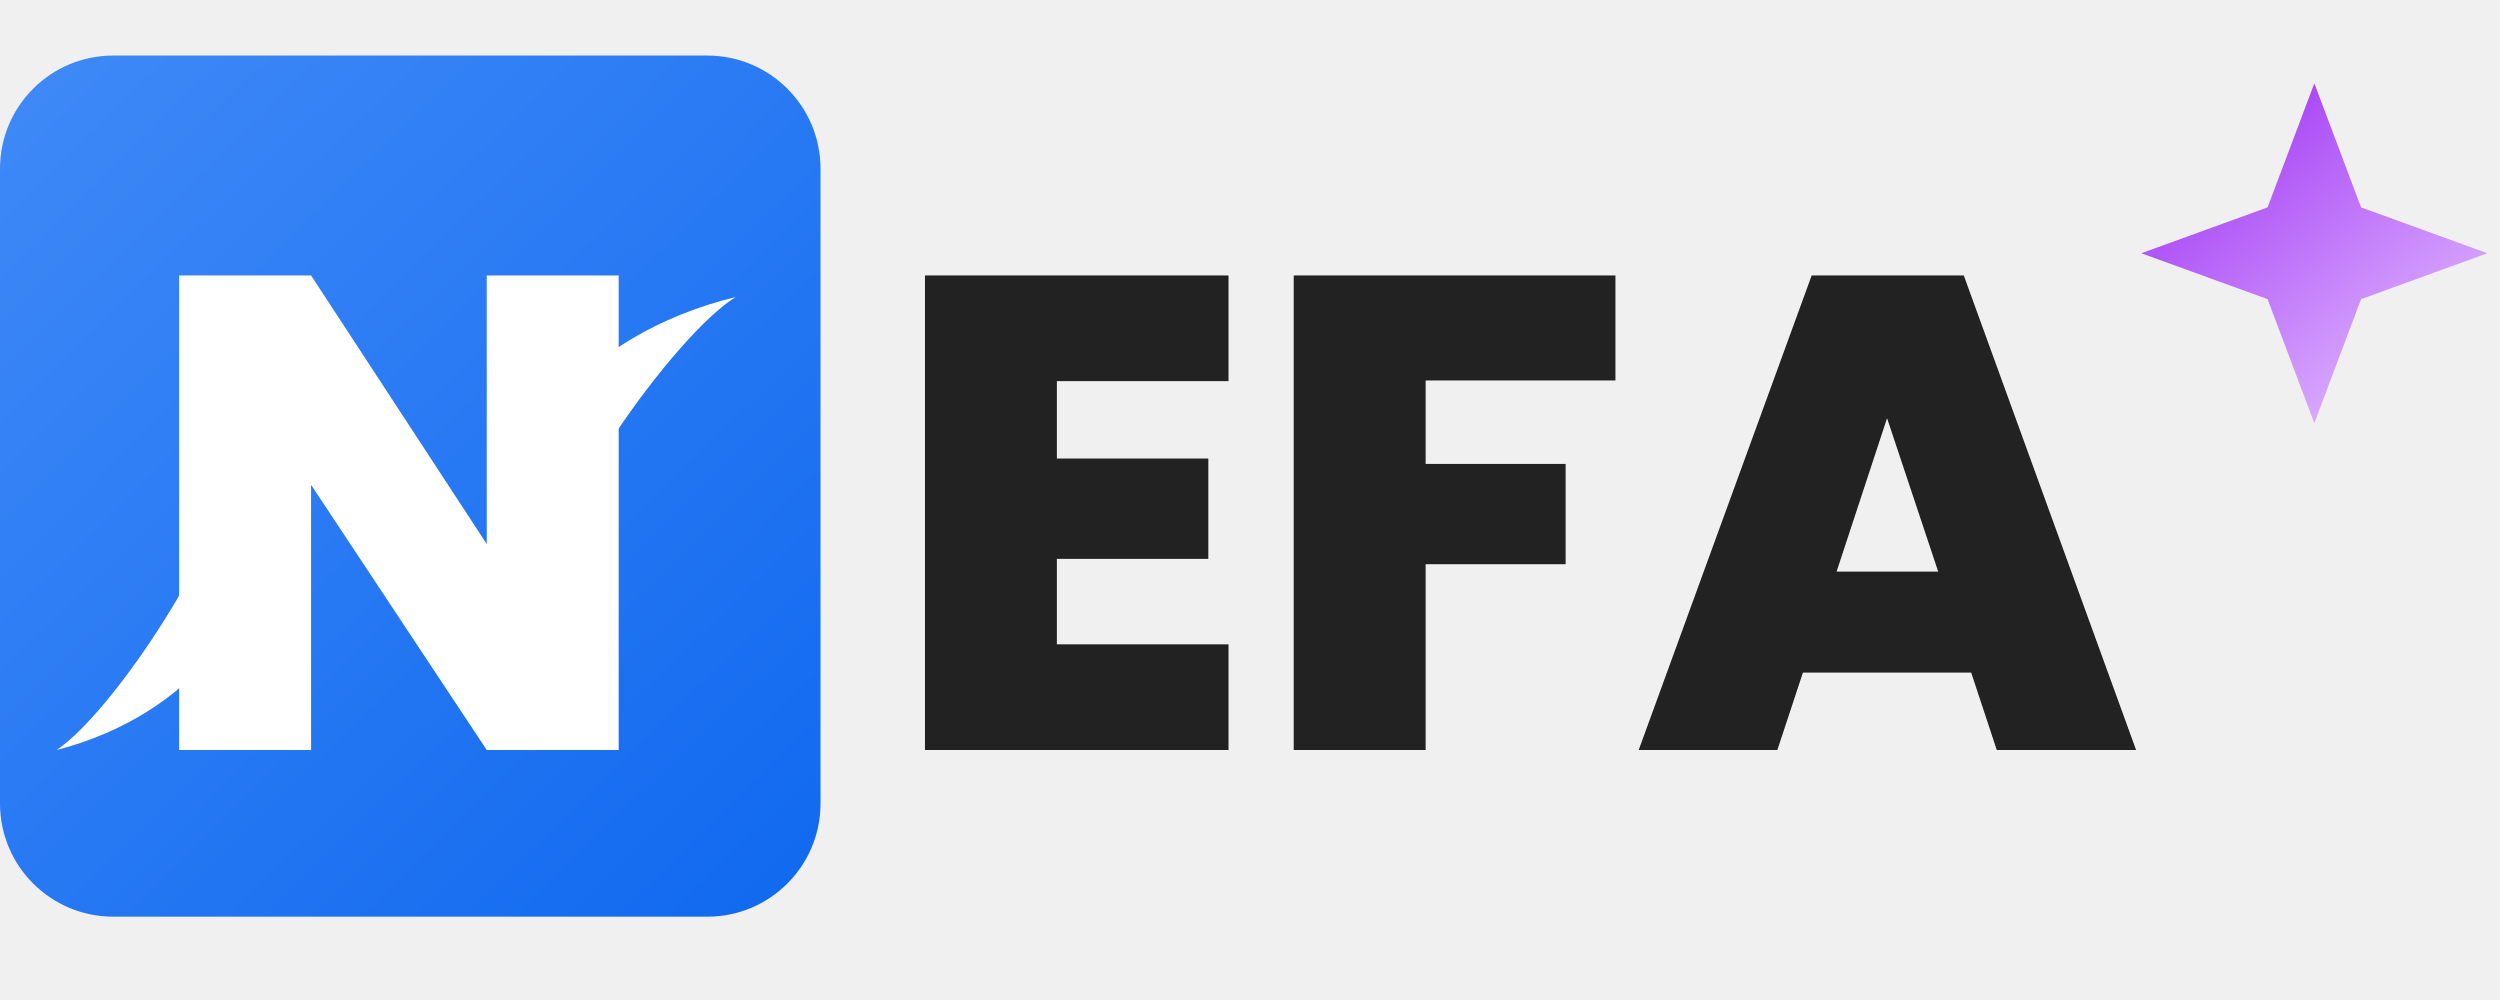
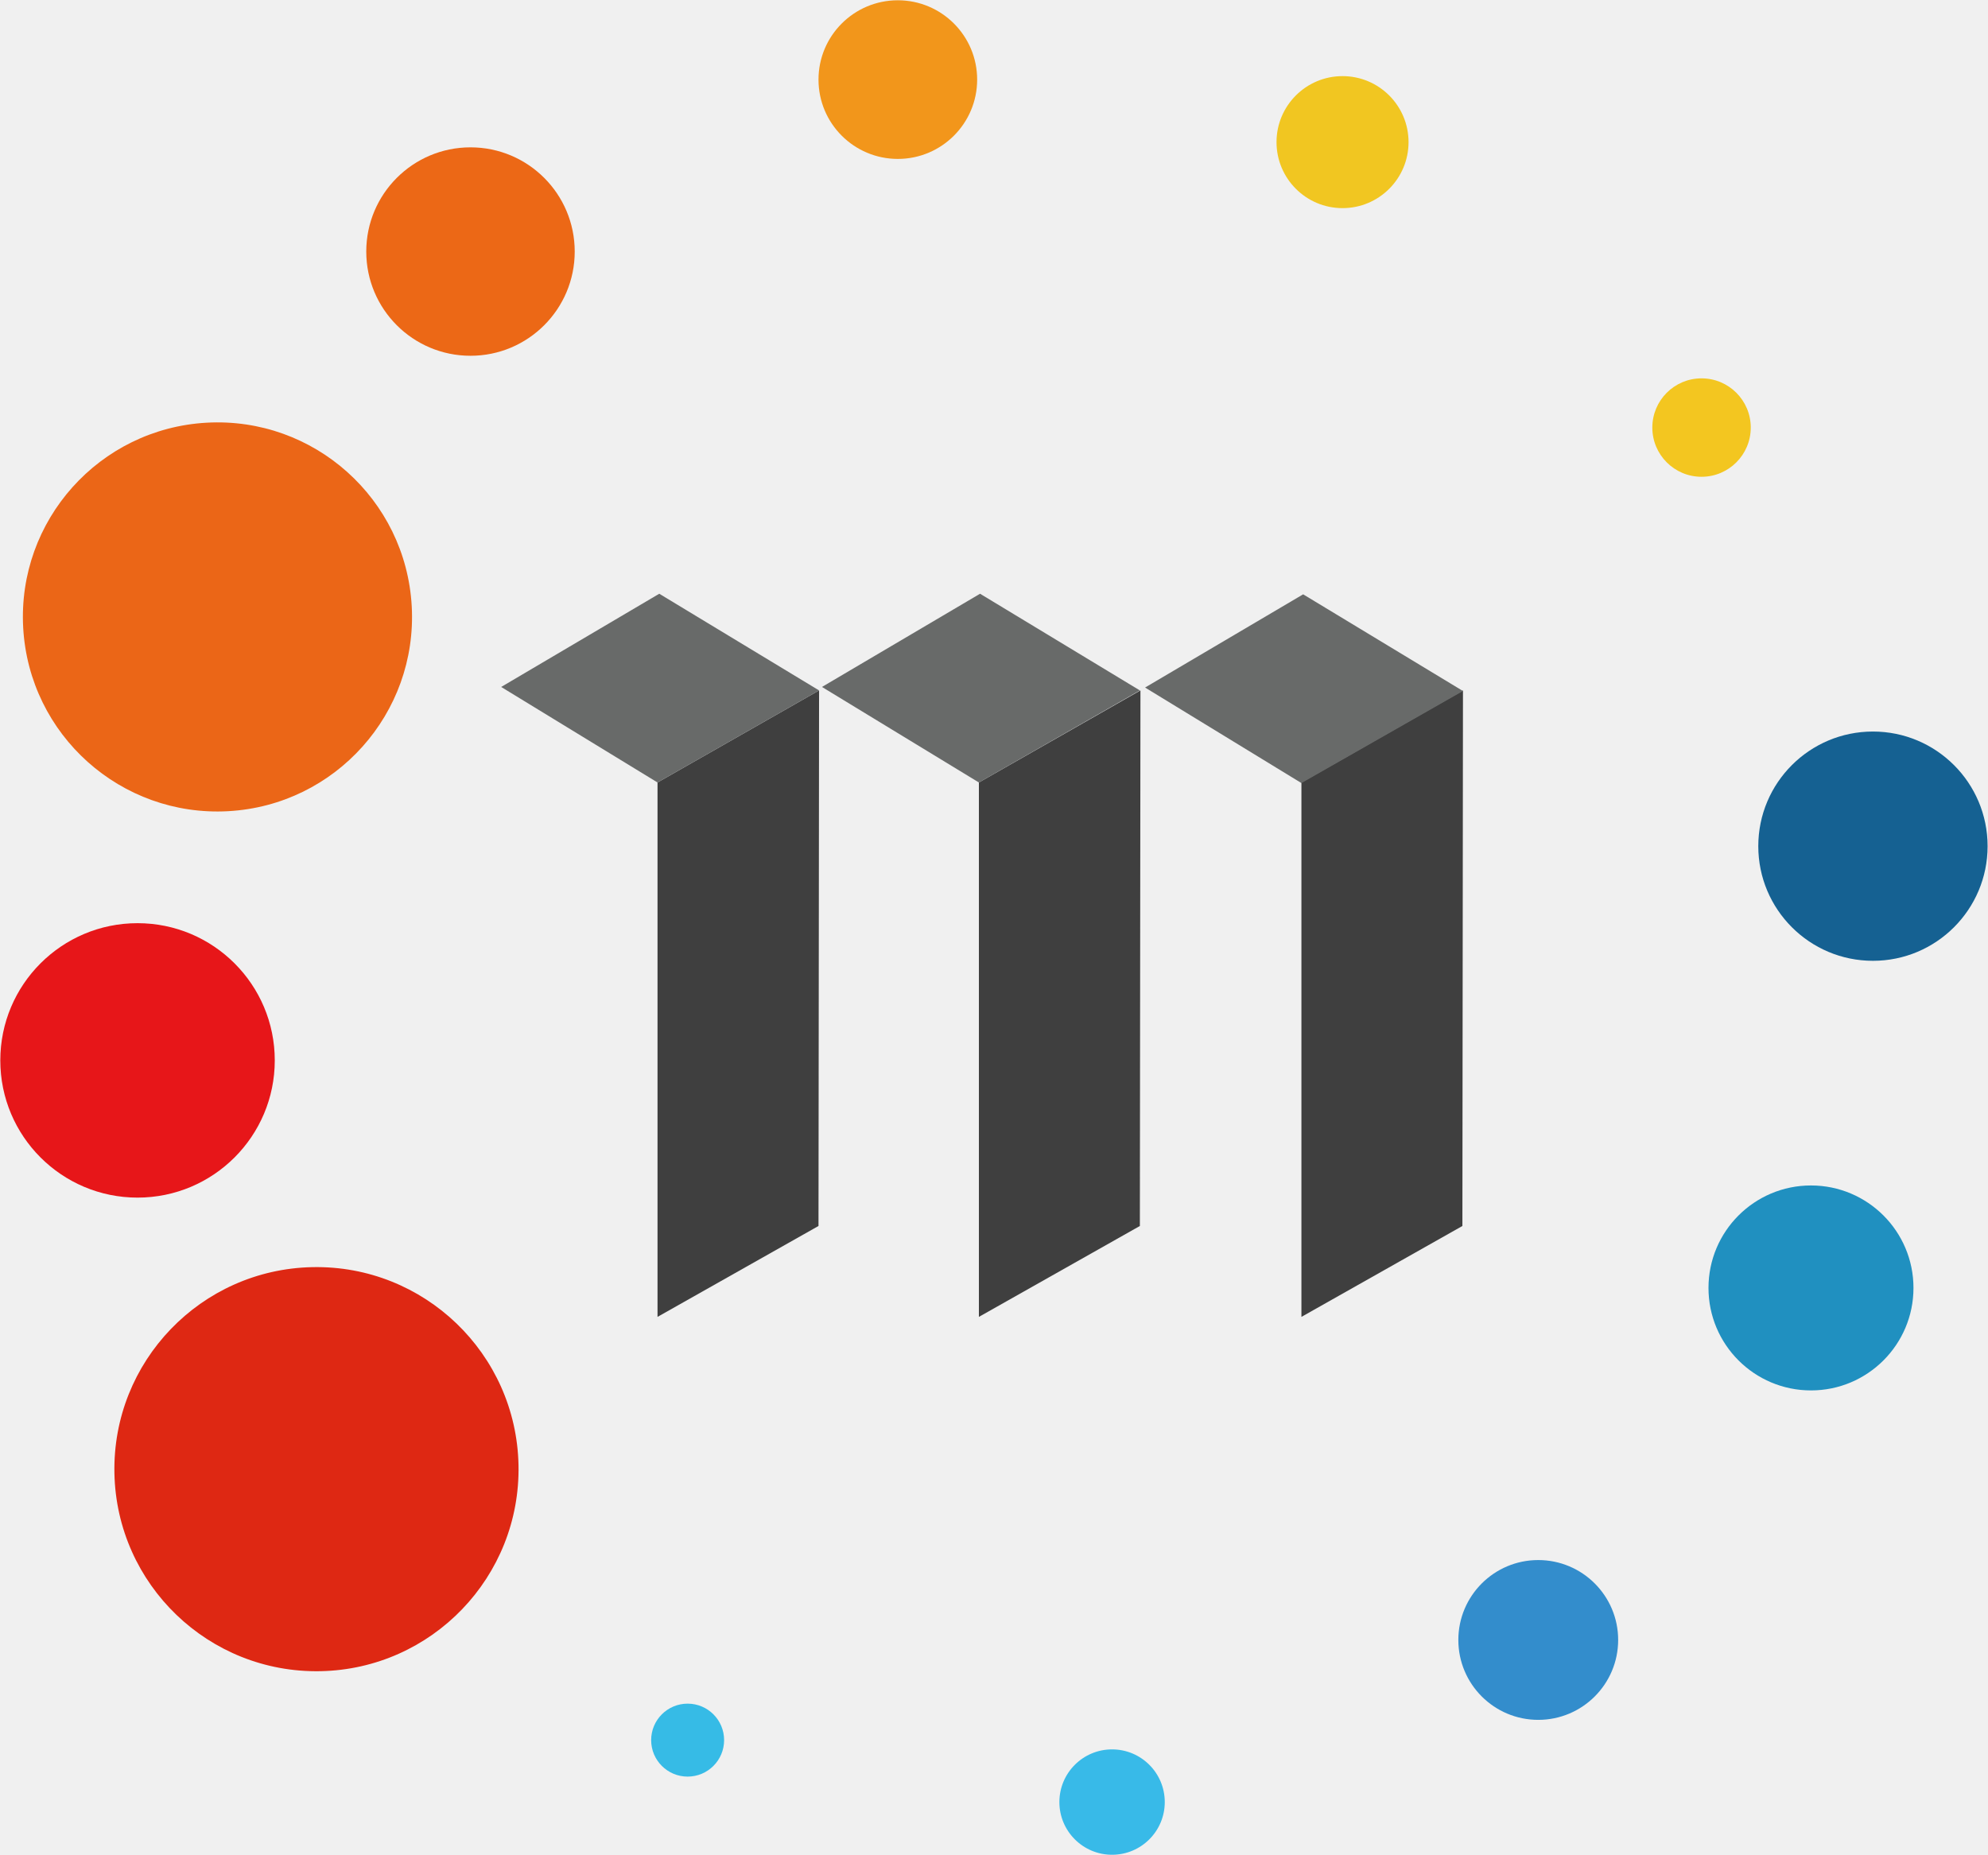
- <svg xmlns="http://www.w3.org/2000/svg" width="130" height="52" fill="none" viewBox="0 0 130 52">
-   <rect width="42.667" height="44.778" y="2.889" fill="url(#paint0_linear_1_38)" rx="5.885" />
-   <path fill="#fff" d="M32.171 39H25.311L16.176 25.21V39H9.316V14.325H16.176L25.311 28.29V14.325H32.171V39Z" />
-   <path fill="#fff" d="M38.253 15.445C29.91 17.49 26.57 23.399 26.57 25.672C26.281 29.081 26.744 37.944 27.44 32.49C28.135 27.035 35.066 17.433 38.253 15.445Z" />
-   <path fill="#fff" d="M2.943 39C10.243 37.112 13.165 31.657 13.165 29.559C13.418 26.413 13.013 18.231 12.404 23.266C11.796 28.301 5.731 37.164 2.943 39Z" />
-   <path fill="#222" d="M54.958 19.82V23.845H62.833V29.06H54.958V33.505H63.883V39H48.098V14.325H63.883V19.82H54.958ZM84.003 14.325V19.785H74.133V24.125H81.413V29.34H74.133V39H67.273V14.325H84.003ZM102.502 34.975H93.752L92.422 39H85.212L94.207 14.325H102.117L111.077 39H103.832L102.502 34.975ZM100.787 29.725L98.127 21.745L95.502 29.725H100.787Z" />
-   <path fill="url(#paint1_linear_1_38)" d="M120.345 4.333L122.776 10.783L129.345 13.169L122.776 15.556L120.345 22.005L117.914 15.556L111.345 13.169L117.914 10.783L120.345 4.333Z" />
-   <defs>
-     <linearGradient id="paint0_linear_1_38" x1="-6.621" x2="45.37" y1="-1.444" y2="51.512" gradientUnits="userSpaceOnUse">
-       <stop stop-color="#468EF9" />
-       <stop offset="1" stop-color="#0C66EE" />
-     </linearGradient>
-     <linearGradient id="paint1_linear_1_38" x1="114.345" x2="126.077" y1="5.806" y2="20.743" gradientUnits="userSpaceOnUse">
-       <stop stop-color="#A239F4" />
-       <stop offset="1" stop-color="#E0B9FF" />
-     </linearGradient>
-   </defs>
+ <svg xmlns="http://www.w3.org/2000/svg" id="svg4852" viewBox="0 0 551.8 515" width="2500" height="2333">
+   <style>.st0{fill:#de2813}.st1{fill:#e71619}.st2{fill:#eb6617;fill-opacity:0}.st3{fill:#ec6816}.st4{fill:#f2961b}.st5{fill:#f1c621}.st6{fill:#f3c620}.st7{fill:#156192}.st8{fill:#2090c0}.st9{fill:#338dcc}.st10{fill:#38bae8}.st11{fill:#36bbe6}.st12{fill:#eb6617}.st13{fill:#3f3f3f}.st14{fill:#686a69}</style>
+   <g id="layer1">
+     <g id="g5474" transform="translate(-3.163 -281.382) scale(1.60742)">
+       <ellipse id="path5411" transform="rotate(-1.146 56.626 428.783)" class="st0" cx="56.6" cy="428.8" rx="34.9" ry="34.9" />
+       <circle id="circle5413" class="st1" cx="25.7" cy="358.2" r="23.7" />
+       <circle id="circle5415" class="st2" cx="39.3" cy="281.7" r="20.9" />
+       <circle id="circle5417" class="st3" cx="83.2" cy="218.5" r="18" />
+       <circle id="circle5419" class="st4" cx="157" cy="188.8" r="13.7" />
+       <circle id="circle5421" class="st5" cx="233.8" cy="199.6" r="11.4" />
+       <circle id="circle5423" class="st6" cx="295.8" cy="248.9" r="8.5" />
+       <circle id="circle5425" class="st7" cx="325.4" cy="321.2" r="19.8" />
+       <circle id="circle5427" class="st8" cx="314.7" cy="397.5" r="17.7" />
+       <circle id="circle5429" class="st9" cx="267.6" cy="458.3" r="13.8" />
+       <circle id="circle5431" class="st10" cx="194" cy="486.3" r="9.1" />
+       <circle id="circle5433" class="st11" cx="120.7" cy="475.6" r="6.3" />
+       <ellipse id="circle5435" transform="rotate(-3.17 39.484 281.585) scale(1.00003)" class="st12" cx="39.5" cy="281.6" rx="33.6" ry="33.6" />
+       <path id="rect5437" class="st13" d="M115.5 310.2l27.9-15.9-.1 92.5-27.8 15.7v-92.3z" />
+       <path id="path5444" class="st13" d="M226.7 310.2l27.9-15.9-.1 92.5-27.8 15.7v-92.3z" />
+       <path id="path5446" class="st13" d="M171 310.2l27.9-15.9-.1 92.5-27.8 15.7v-92.3z" />
+       <path id="rect5448" class="st14" d="M88.5 293.7l27.3-16.1 27.6 16.7-27.9 15.9-27-16.5z" />
+       <path id="path5451" class="st14" d="M143.9 293.7l27.3-16.1 27.6 16.7-27.8 15.9-27.1-16.5z" />
+       <path id="path5453" class="st14" d="M199.7 293.8l27.3-16.1 27.6 16.7-27.9 15.9-27-16.5z" />
+     </g>
+   </g>
</svg>
